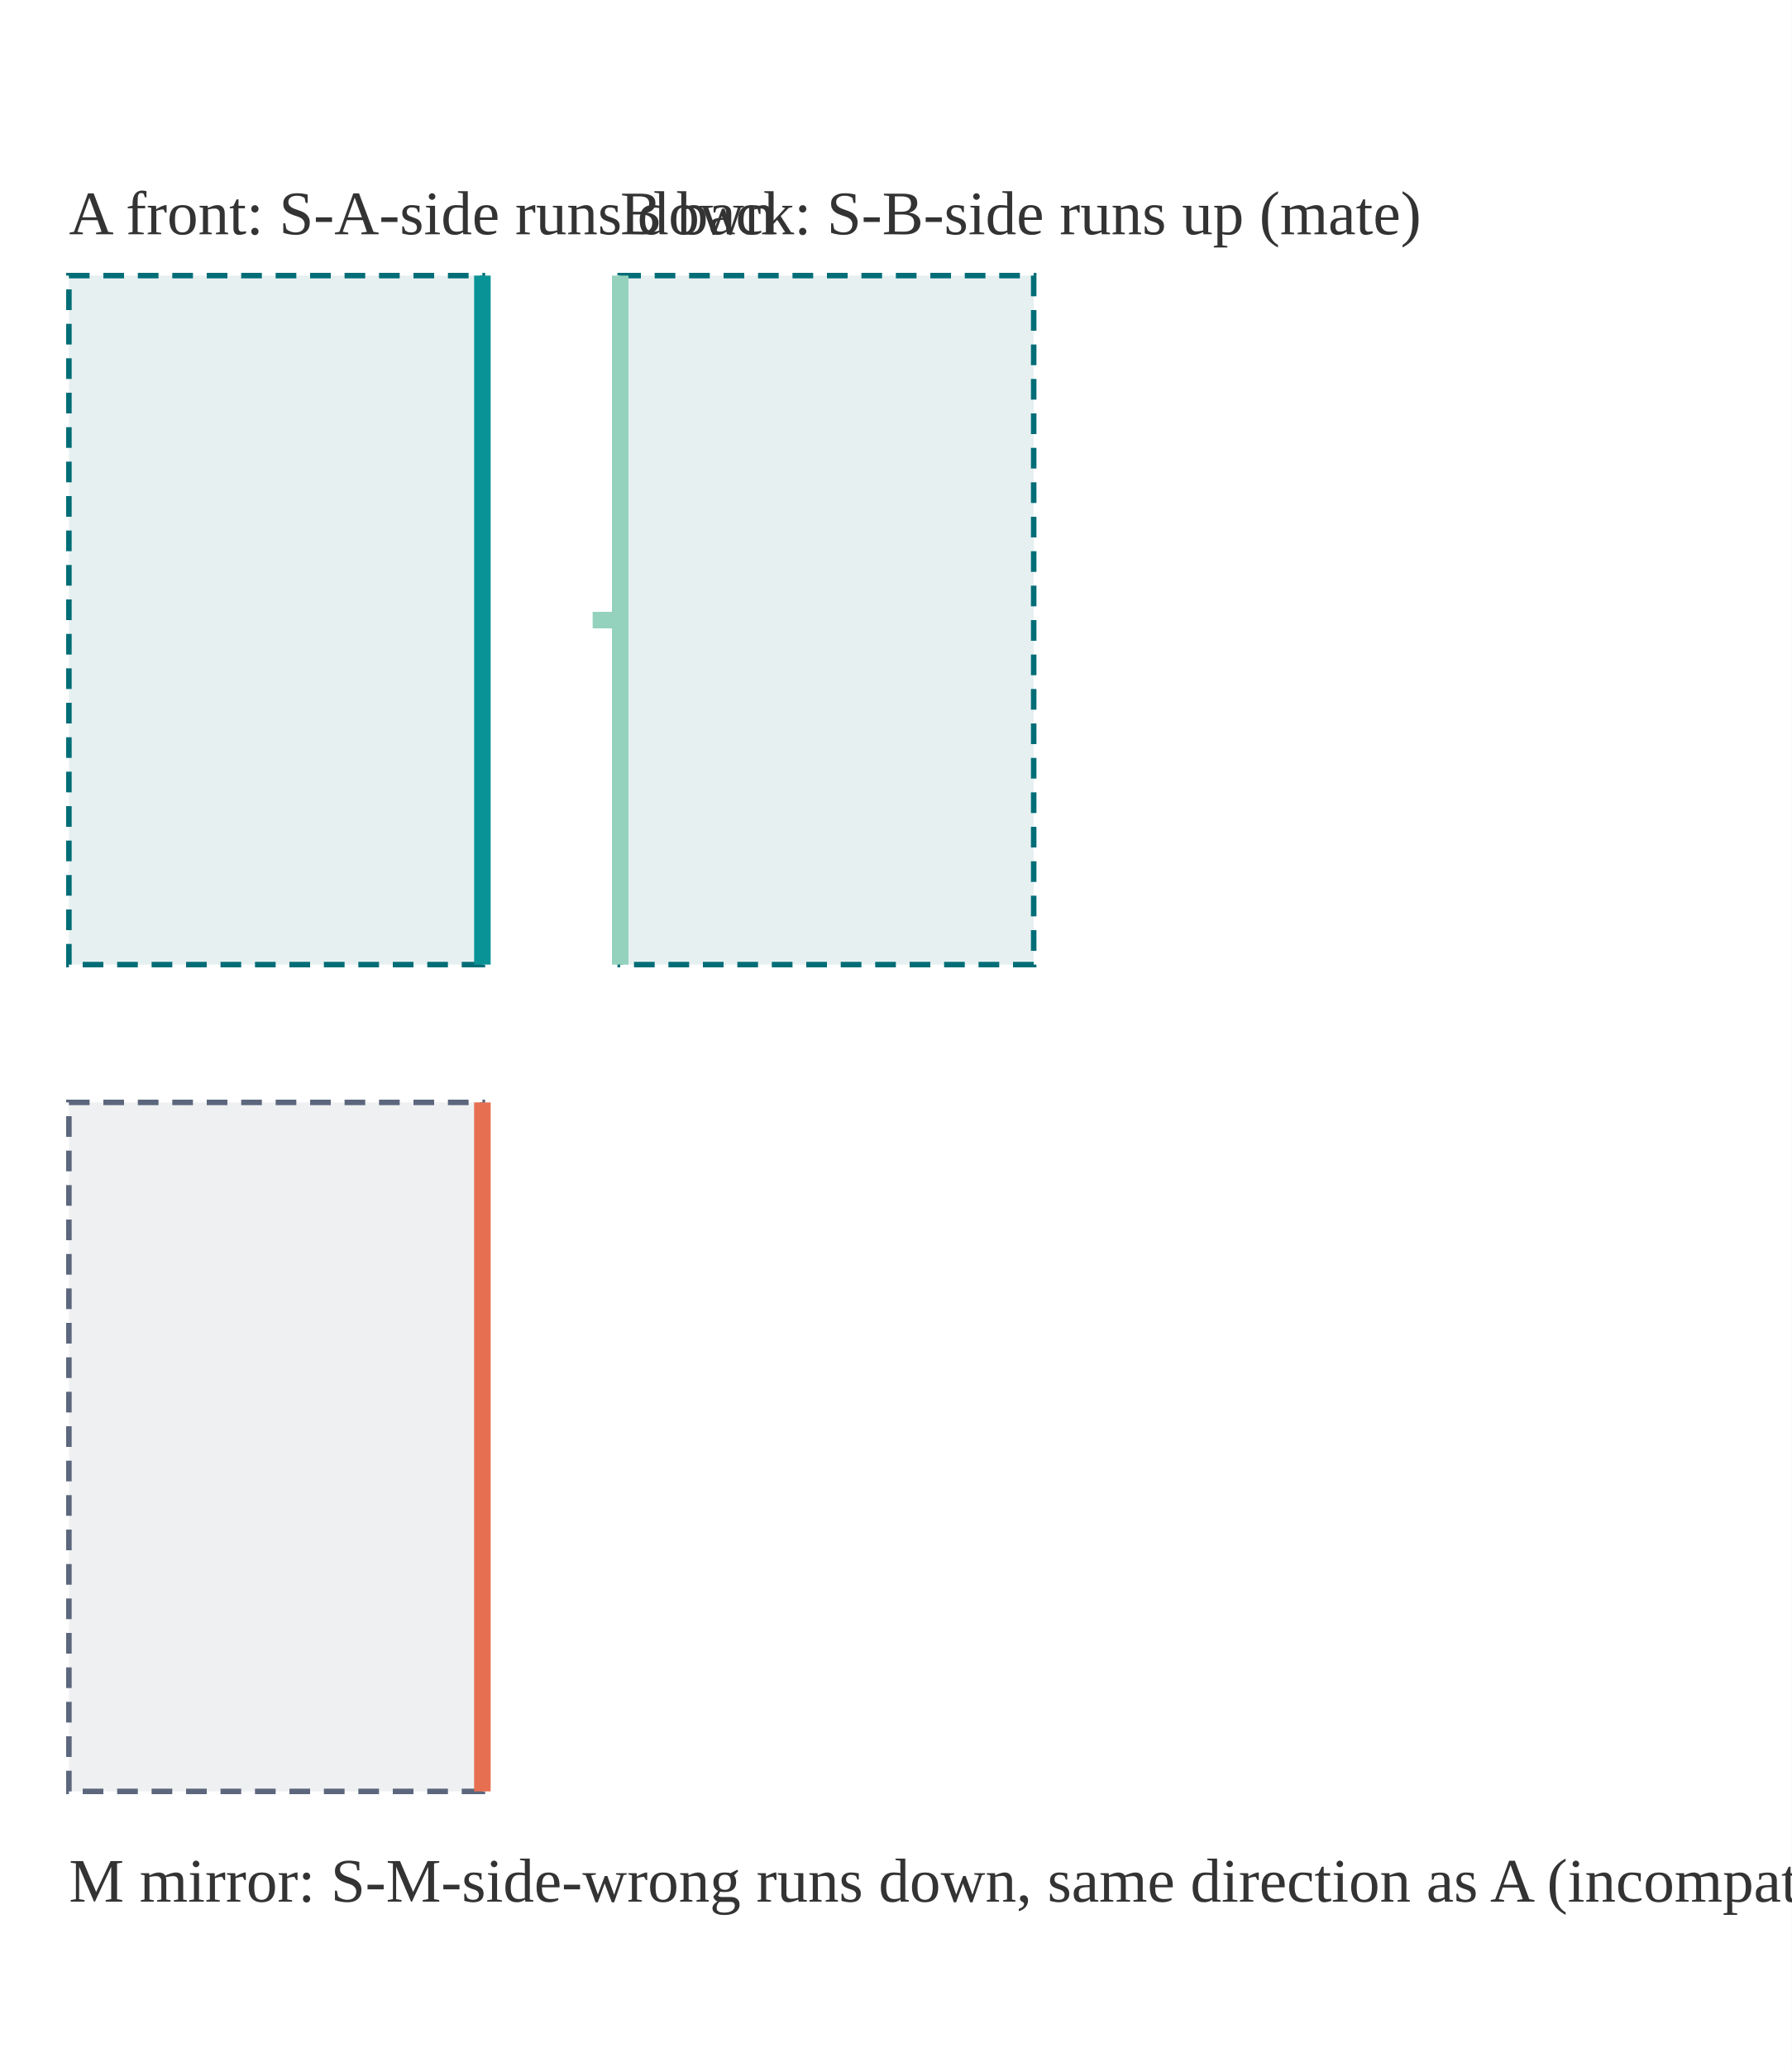
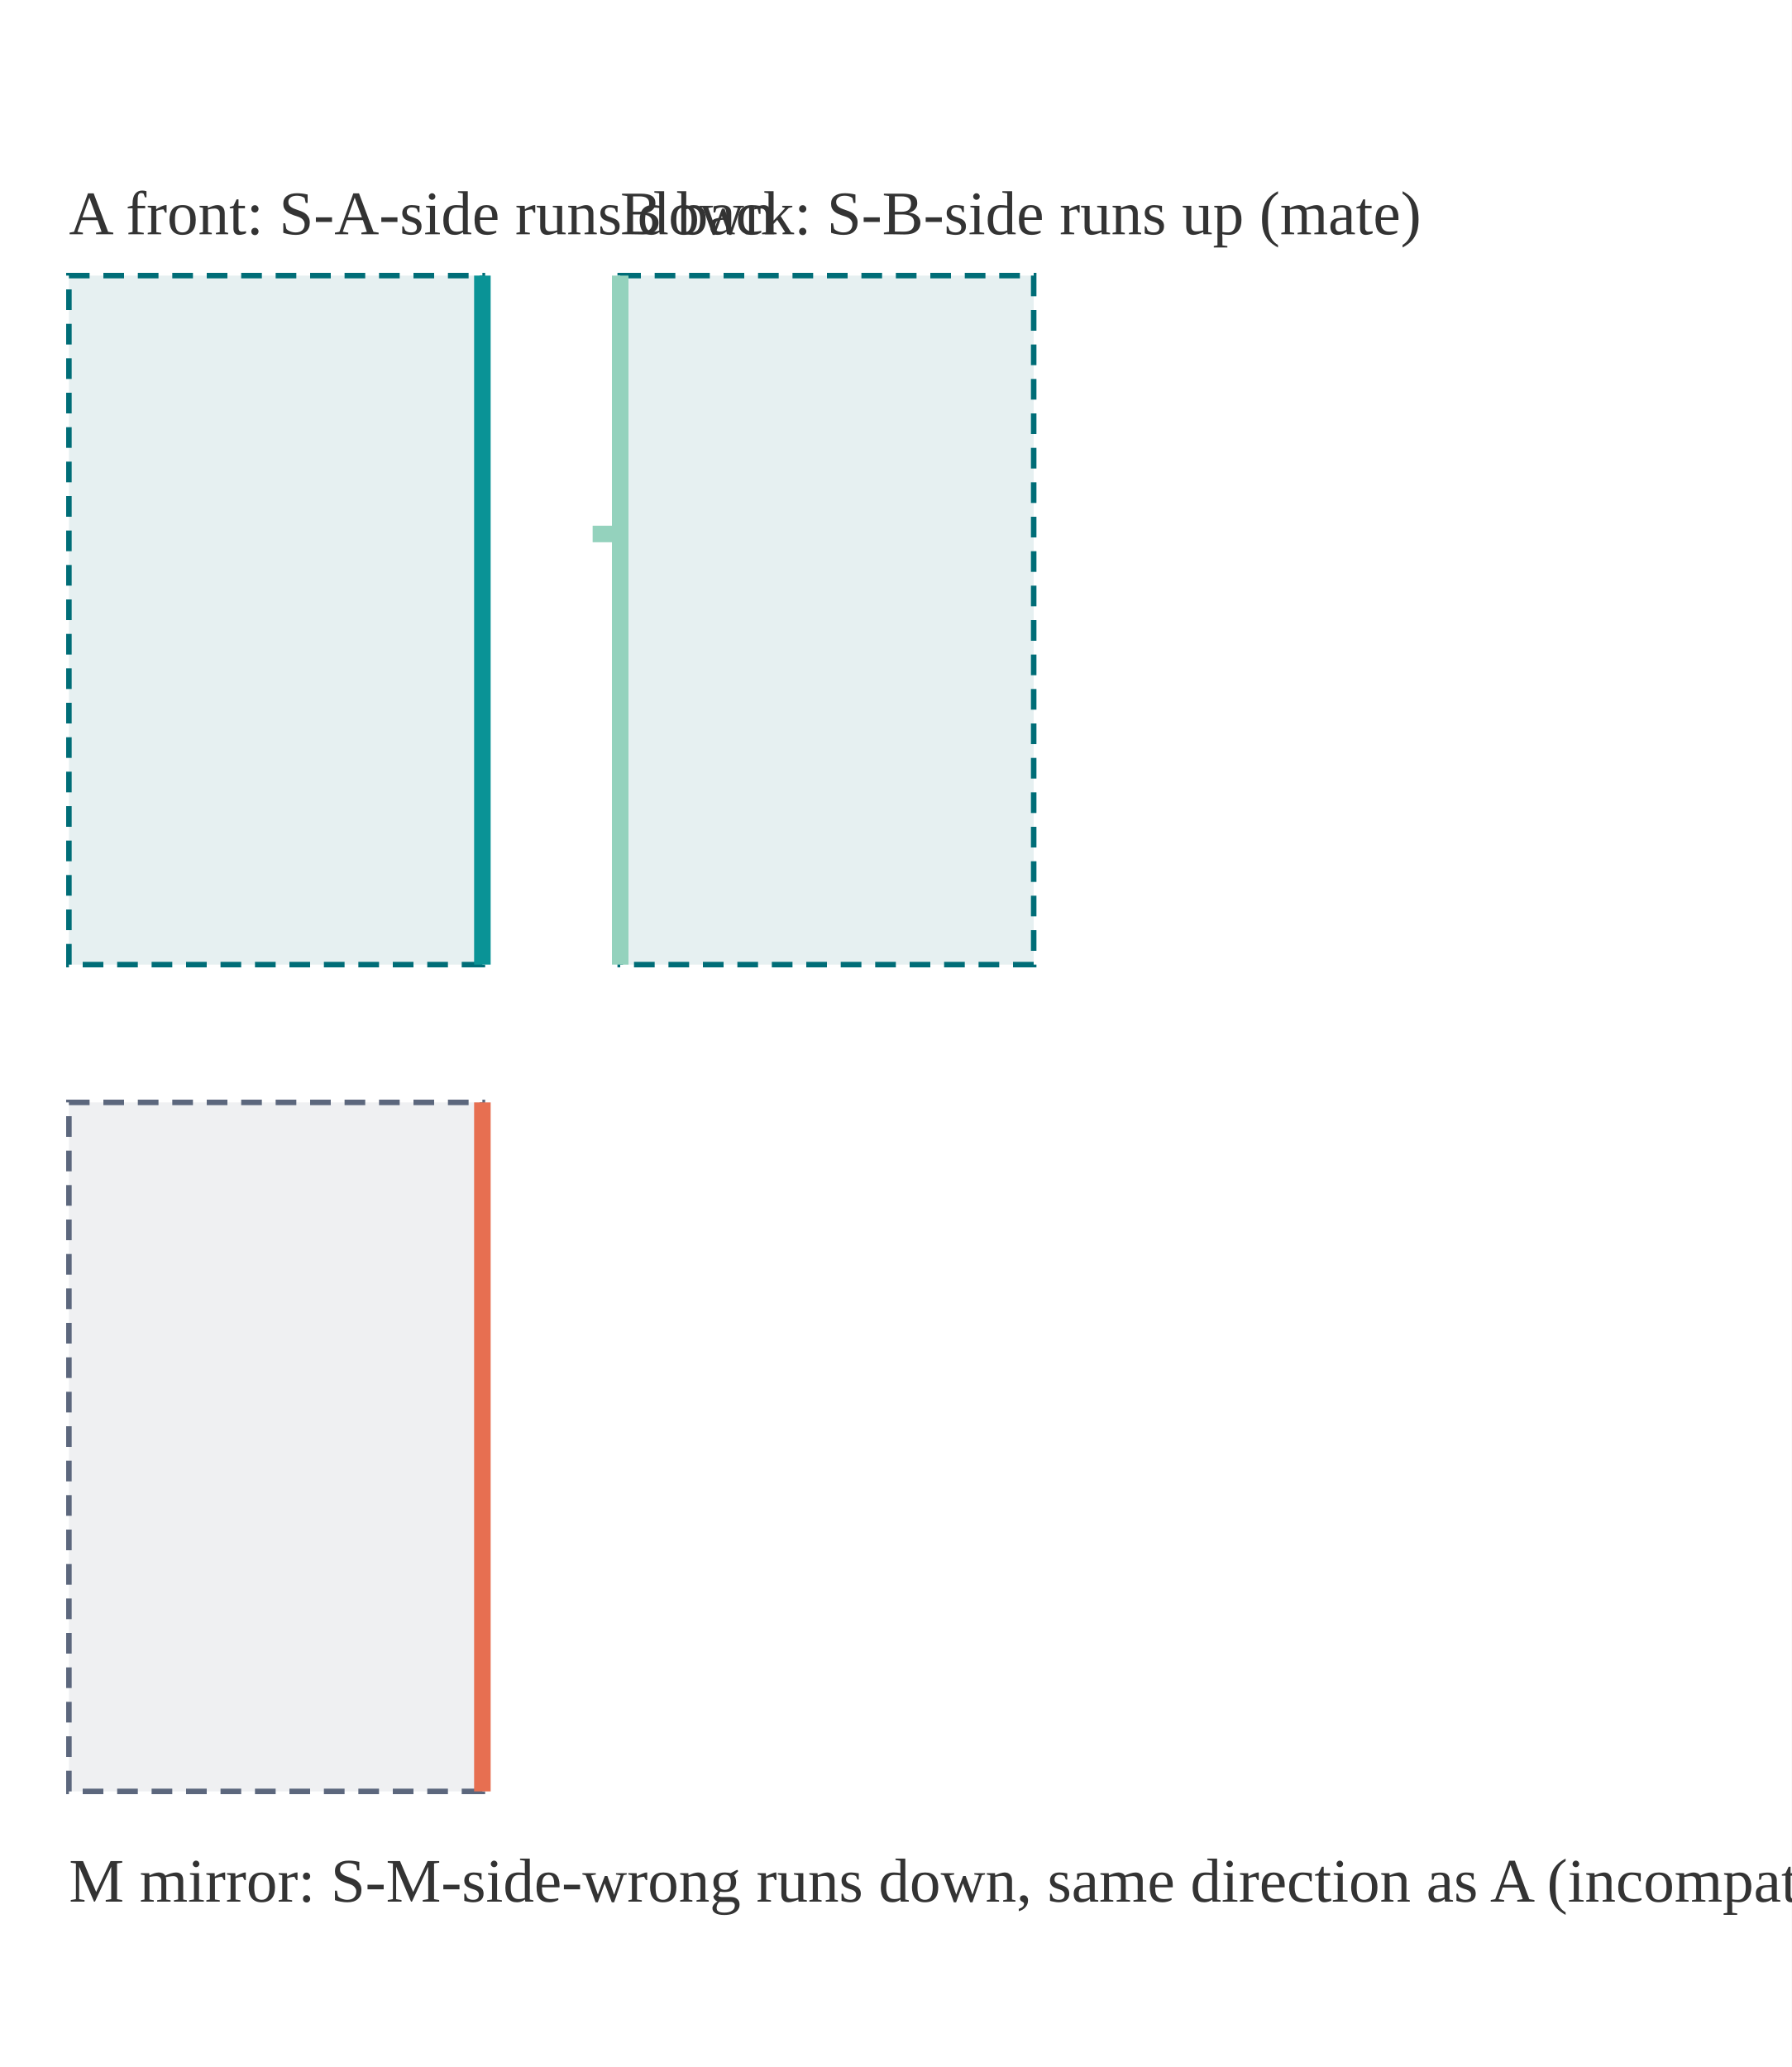
<svg xmlns="http://www.w3.org/2000/svg" viewBox="-10 -40 260 300" width="520" height="600">
  <rect x="-10" y="-40" width="260" height="300" fill="white" stroke="none" />
  <rect x="0" y="0" width="60" height="100" fill="#006d77" fill-opacity="0.10" stroke="#006d77" stroke-dasharray="3 2" stroke-width="0.8" />
  <path d="M 60 100 L 60 50 L 60 25 L 60 0 Z" fill="none" stroke="#0a9396" stroke-width="2.4" />
  <rect x="80" y="0" width="60" height="100" fill="#006d77" fill-opacity="0.10" stroke="#006d77" stroke-dasharray="3 2" stroke-width="0.8" />
-   <path d="M 80 0 L 80 25 L 80 50 L 76 50 L 80 50 L 80 50 L 80 75 L 80 100 Z" fill="none" stroke="#94d2bd" stroke-width="2.4" />
+   <path d="M 80 0 L 80 25 L 80 37.5 L 76 37.5 L 80 37.5 L 80 50 L 80 75 L 80 100 Z" fill="none" stroke="#94d2bd" stroke-width="2.4" />
  <rect x="0" y="120" width="60" height="100" fill="#5c677d" fill-opacity="0.10" stroke="#5c677d" stroke-dasharray="3 2" stroke-width="0.8" />
  <path d="M 60 220 L 60 170 L 60 120 Z" fill="none" stroke="#e76f51" stroke-width="2.4" />
  <text x="0" y="-6" font-size="9" fill="#333">A front: S-A-side runs down</text>
  <text x="80" y="-6" font-size="9" fill="#333">B back: S-B-side runs up (mate)</text>
  <text x="0" y="236" font-size="9" fill="#333">M mirror: S-M-side-wrong runs down, same direction as A (incompatible)</text>
</svg>
